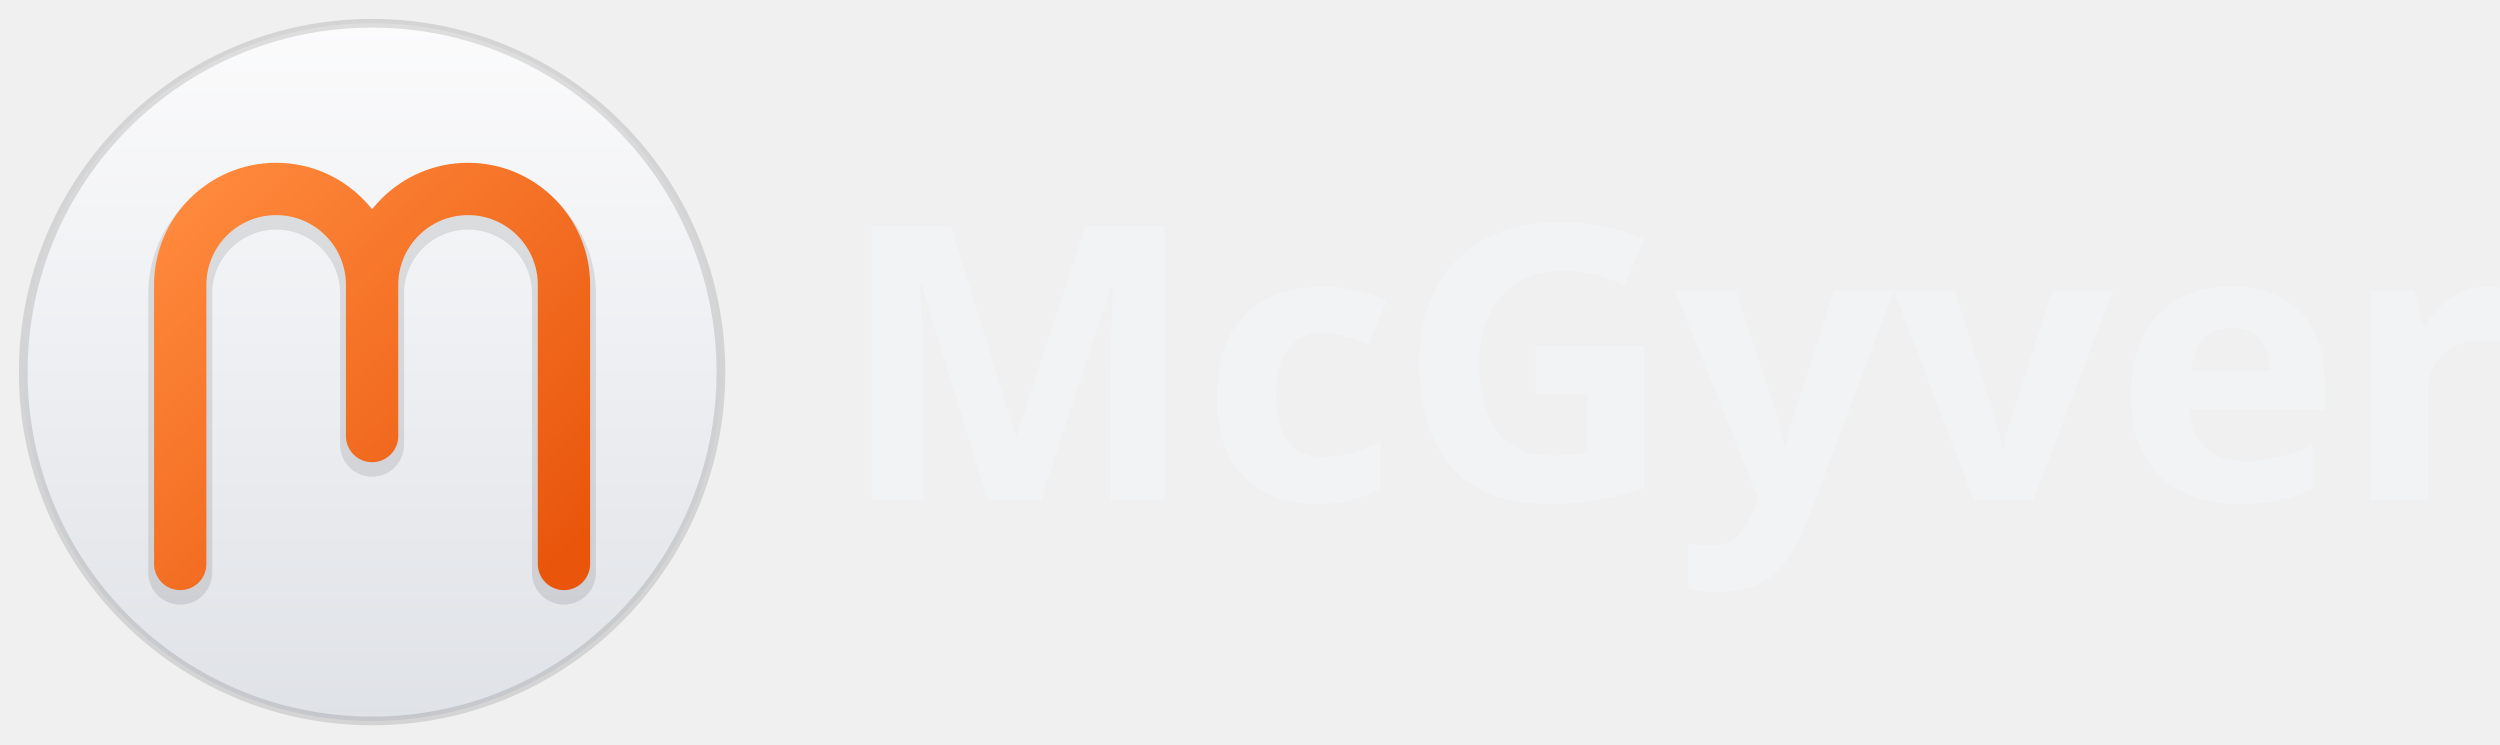
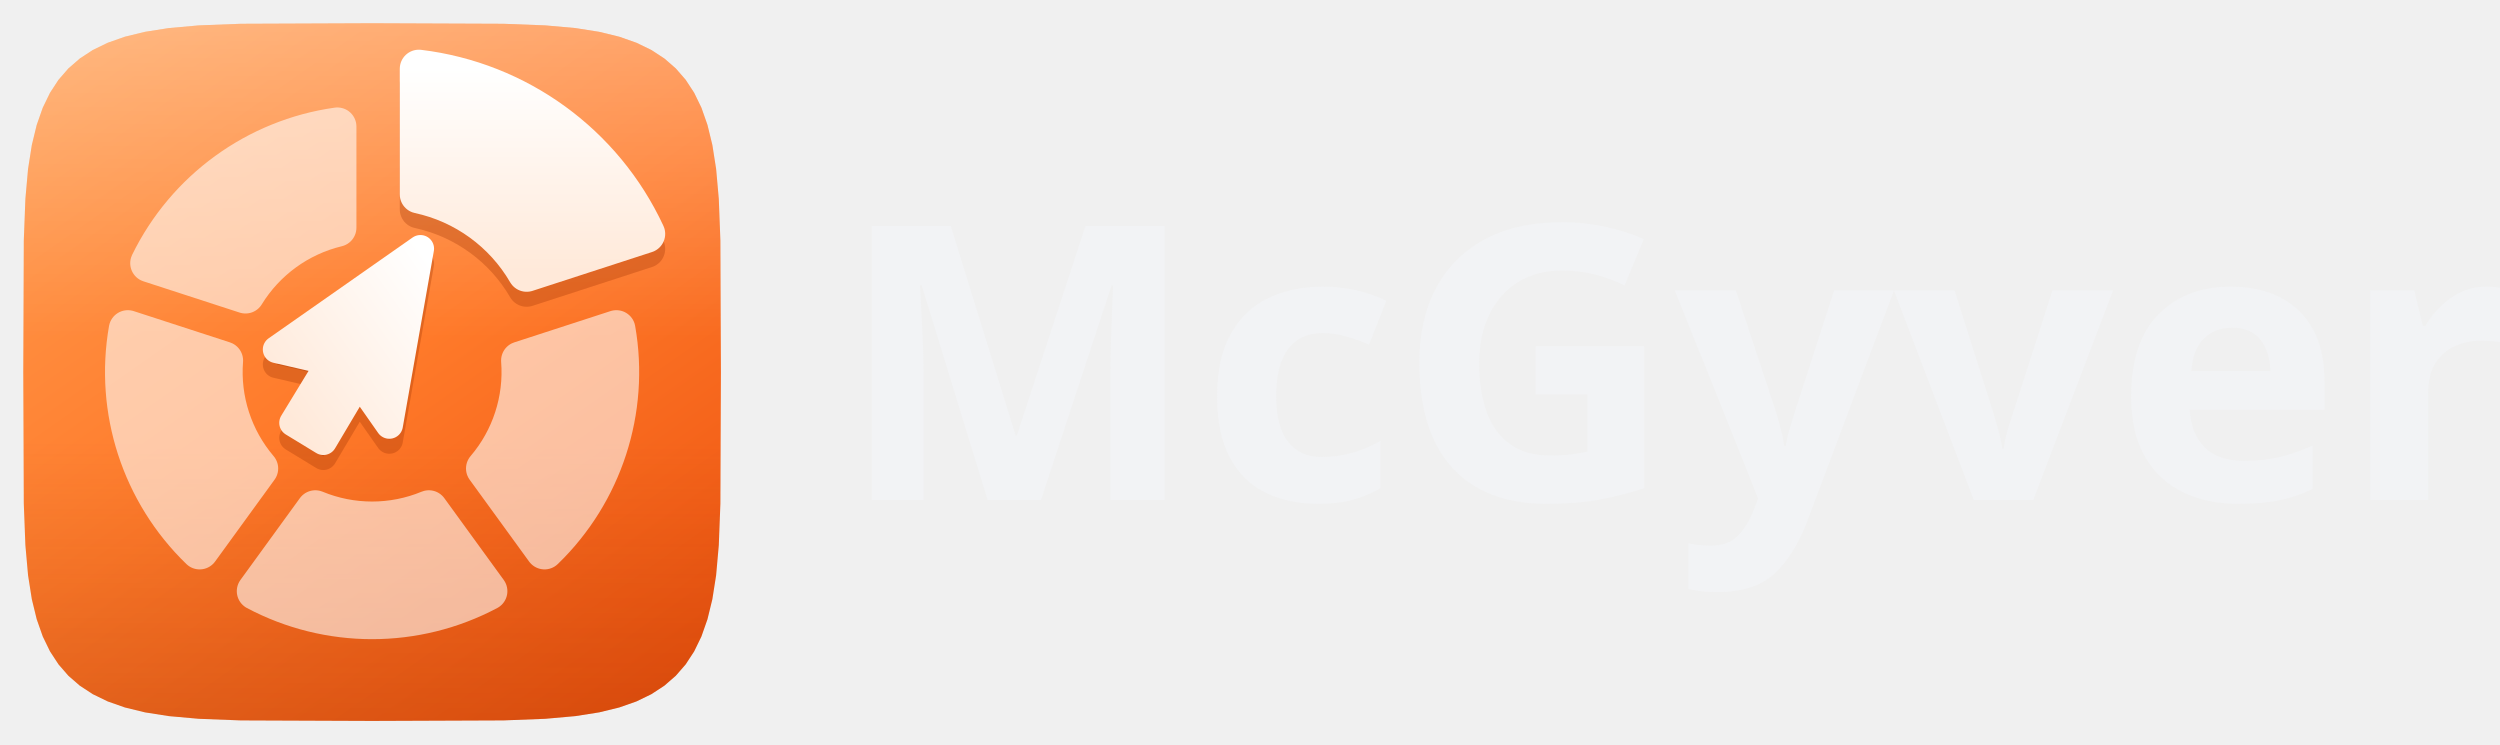
<svg xmlns="http://www.w3.org/2000/svg" width="860" height="256">
-   <defs>
-     <linearGradient id="disc" x1="0" y1="0" x2="0" y2="1" gradientUnits="userSpaceOnUse" gradientTransform="matrix(240 0 0 240 8 8)">
-       <stop offset="0" stop-color="#fbfbfc" />
-       <stop offset="1" stop-color="#dfe2e7" />
-     </linearGradient>
-     <linearGradient id="wire" x1="0" y1="0" x2="1" y2="1" gradientUnits="userSpaceOnUse" gradientTransform="matrix(132 0 0 129 62 65)">
-       <stop offset="0" stop-color="#ff8a3d" />
-       <stop offset="1" stop-color="#e8550b" />
-     </linearGradient>
-   </defs>
-   <path fill="url(#disc)" stroke="#000000" stroke-opacity="0.12" stroke-width="3" d="M 248 128 C 248 194.274 194.274 248 128 248 C 61.726 248 8 194.274 8 128 C 8 61.726 61.726 8 128 8 C 194.274 8 248 61.726 248 128 Z" />
-   <g transform="matrix(1 0 0 1 0 3)">
-     <path fill="none" stroke="#000000" stroke-opacity="0.1" stroke-width="22" stroke-linecap="round" stroke-linejoin="round" d="M 62 194 L 62 98 C 62 79.775 76.775 65 95 65 C 113.225 65 128 79.775 128 98 L 128 150 M 128 98 C 128 79.775 142.775 65 161 65 C 179.225 65 194 79.775 194 98 L 194 194" />
+   <g transform="translate(8 8) scale(0.234375)">
+     <defs>
+       <linearGradient id="bg" x1="0.15" y1="0" x2="0.85" y2="1">
+         <stop offset="0" stop-color="#FF9A4D" />
+         <stop offset="0.5" stop-color="#FF7A2A" />
+         <stop offset="1" stop-color="#EE5410" />
+       </linearGradient>
+       <linearGradient id="gloss" x1="0" y1="0" x2="0" y2="1">
+         <stop offset="0" stop-color="#FFFFFF" stop-opacity="0.28" />
+         <stop offset="0.45" stop-color="#FFFFFF" stop-opacity="0" />
+       </linearGradient>
+       <linearGradient id="rim" x1="0" y1="0" x2="0" y2="1">
+         <stop offset="0.6" stop-color="#8A2A00" stop-opacity="0" />
+         <stop offset="1" stop-color="#8A2A00" stop-opacity="0.22" />
+       </linearGradient>
+       <linearGradient id="wh" x1="0" y1="0" x2="0" y2="1">
+         <stop offset="0" stop-color="#FFFFFF" />
+         <stop offset="1" stop-color="#FFE9D9" />
+       </linearGradient>
+     </defs>
+     <path d="M1024 512 L1023.22 704.92 L1020.87 766.18 L1016.95 810.17 L1011.42 845.34 L1004.24 874.78 L995.37 900.02 L984.73 921.93 L972.23 941.04 L957.72 957.72 L941.04 972.23 L921.93 984.73 L900.02 995.37 L874.78 1004.24 L845.34 1011.42 L810.17 1016.95 L766.18 1020.87 L704.92 1023.22 L512 1024 L319.08 1023.22 L257.82 1020.87 L213.83 1016.95 L178.66 1011.42 L149.22 1004.24 L123.98 995.37 L102.07 984.73 L82.96 972.23 L66.28 957.72 L51.77 941.04 L39.27 921.93 L28.63 900.02 L19.76 874.78 L12.58 845.34 L7.05 810.17 L3.13 766.18 L0.78 704.92 L0 512 L0.78 319.08 L3.13 257.82 L7.05 213.83 L12.58 178.66 L19.76 149.22 L28.63 123.98 L39.27 102.07 L51.77 82.96 L66.28 66.28 L82.96 51.77 L102.07 39.27 L123.98 28.63 L149.22 19.76 L178.66 12.58 L213.83 7.05 L257.82 3.13 L319.08 0.78 L512 0 L704.92 0.78 L766.18 3.13 L810.17 7.05 L845.34 12.58 L874.78 19.76 L900.02 28.63 L921.93 39.27 L941.04 51.77 L957.72 66.28 L972.23 82.96 L984.73 102.07 L995.37 123.98 L1004.24 149.22 L1011.42 178.66 L1016.95 213.83 L1020.87 257.82 L1023.22 319.08Z" fill="url(#bg)" />
+     <path d="M1024 512 L1023.22 704.92 L1020.87 766.18 L1016.95 810.17 L1011.42 845.34 L1004.24 874.78 L995.37 900.02 L984.73 921.93 L972.23 941.04 L957.72 957.72 L941.04 972.23 L921.93 984.73 L900.02 995.37 L874.78 1004.24 L845.34 1011.42 L810.17 1016.95 L766.18 1020.87 L704.92 1023.22 L512 1024 L319.08 1023.22 L257.82 1020.87 L213.83 1016.95 L178.66 1011.42 L149.22 1004.24 L123.98 995.37 L102.07 984.73 L82.96 972.23 L66.28 957.72 L51.77 941.04 L39.27 921.93 L28.63 900.02 L19.76 874.78 L12.58 845.34 L7.05 810.17 L3.13 766.18 L0.78 704.92 L0 512 L0.78 319.08 L3.13 257.82 L7.05 213.83 L12.58 178.66 L19.76 149.22 L28.63 123.98 L39.27 102.07 L51.77 82.96 L66.28 66.28 L82.96 51.77 L102.07 39.27 L123.98 28.63 L149.22 19.76 L178.66 12.58 L213.83 7.05 L257.82 3.13 L319.08 0.78 L512 0 L704.92 0.78 L766.18 3.13 L810.17 7.05 L845.34 12.58 L874.78 19.76 L900.02 28.63 L921.93 39.27 L941.04 51.77 L957.72 66.28 L972.23 82.96 L984.73 102.07 L995.37 123.98 L1004.24 149.22 L1011.42 178.66 L1016.95 213.83 L1020.87 257.82 L1023.22 319.08Z" fill="url(#gloss)" />
+     <path d="M1024 512 L1023.22 704.92 L1020.87 766.18 L1016.95 810.17 L1011.42 845.34 L1004.24 874.78 L995.37 900.02 L984.73 921.93 L972.23 941.04 L957.72 957.72 L941.04 972.23 L921.93 984.73 L900.02 995.37 L874.78 1004.24 L845.34 1011.42 L810.17 1016.95 L766.18 1020.87 L704.92 1023.22 L512 1024 L319.08 1023.22 L257.82 1020.87 L213.83 1016.95 L178.66 1011.42 L149.22 1004.24 L123.98 995.37 L102.07 984.73 L82.96 972.23 L66.28 957.72 L51.77 941.04 L39.27 921.93 L28.63 900.02 L19.76 874.78 L12.58 845.34 L7.05 810.17 L3.13 766.18 L0.78 704.92 L0 512 L0.78 319.08 L3.13 257.82 L7.05 213.83 L12.58 178.66 L19.76 149.22 L28.63 123.98 L39.27 102.07 L51.77 82.96 L66.28 66.28 L82.96 51.77 L102.07 39.27 L123.98 28.63 L149.22 19.76 L178.66 12.58 L213.83 7.05 L257.82 3.13 L319.08 0.78 L512 0 L704.92 0.78 L766.18 3.13 L810.17 7.05 L845.34 12.58 L874.78 19.76 L900.02 28.63 L921.93 39.27 L941.04 51.77 L957.72 66.28 L972.23 82.96 L984.73 102.07 L995.37 123.98 L1004.24 149.22 L1011.42 178.66 L1016.95 213.83 L1020.87 257.82 L1023.22 319.08Z" fill="url(#rim)" />
+     <g transform="translate(0 22)" fill="#9C2F00" stroke="#9C2F00" fill-opacity="0.30" stroke-opacity="0.30" stroke-linecap="round" stroke-linejoin="round">
+       <path d="M580.63 66.81 A424 424 0 0 1 914.19 309.15 L738.86 366.12 A242 242 0 0 0 580.63 251.16 Z" stroke-width="56" />
+       <path d="M0 0 L0 258 L60 204 L102 300 L150 279 L108 186 L186 186 Z" stroke-width="40" transform="translate(533.16 482.88) rotate(55) translate(-96 -128)" />
+     </g>
+     <g>
+       <path d="M580.63 66.81 A424 424 0 0 1 914.19 309.15 L738.86 366.12 A242 242 0 0 0 580.63 251.16 Z" fill="url(#wh)" stroke="url(#wh)" stroke-width="56" stroke-linejoin="round" />
+       <path d="M870.53 449.13 A364 364 0 0 1 765.1 773.6 L677.84 653.49 A218 218 0 0 0 729.34 495.01 Z" fill="#FFFFFF" stroke="#FFFFFF" stroke-width="56" stroke-linejoin="round" opacity="0.58" />
+       <path d="M682.58 833.55 A364 364 0 0 1 341.42 833.55 L428.68 713.45 A218 218 0 0 0 595.32 713.45 Z" fill="#FFFFFF" stroke="#FFFFFF" stroke-width="56" stroke-linejoin="round" opacity="0.58" />
+       <path d="M258.9 773.6 A364 364 0 0 1 153.47 449.13 L294.66 495.01 A218 218 0 0 0 346.16 653.49 Z" fill="#FFFFFF" stroke="#FFFFFF" stroke-width="56" stroke-linejoin="round" opacity="0.58" />
+       <path d="M184.99 352.12 A364 364 0 0 1 461 151.59 L461 300.05 A218 218 0 0 0 326.18 398 Z" fill="#FFFFFF" stroke="#FFFFFF" stroke-width="56" stroke-linejoin="round" opacity="0.58" />
+       <path d="M0 0 L0 258 L60 204 L102 300 L150 279 L108 186 L186 186 Z" fill="url(#wh)" stroke="url(#wh)" stroke-width="40" stroke-linejoin="round" transform="translate(533.16 482.88) rotate(55) translate(-96 -128)" />
+     </g>
  </g>
-   <path fill="none" stroke="url(#wire)" stroke-width="18" stroke-linecap="round" stroke-linejoin="round" d="M 62 194 L 62 98 C 62 79.775 76.775 65 95 65 C 113.225 65 128 79.775 128 98 L 128 150 M 128 98 C 128 79.775 142.775 65 161 65 C 179.225 65 194 79.775 194 98 L 194 194" />
  <g>
    <path fill="#f2f3f5" stroke="none" d="M 339.744 172 L 317.04 98.08 L 316.512 98.08 Q 316.644 100.72 316.908 106 Q 317.172 111.28 317.436 117.286 Q 317.7 123.292 317.7 128.176 L 317.7 172 L 299.88 172 L 299.88 77.752 L 327.072 77.752 L 349.38 149.824 L 349.776 149.824 L 373.404 77.752 L 400.596 77.752 L 400.596 172 L 381.984 172 L 381.984 127.384 Q 381.984 122.896 382.182 117.088 Q 382.38 111.28 382.578 106.066 Q 382.776 100.852 382.908 98.212 L 382.38 98.212 L 358.092 172 Z M 453.528 173.32 Q 443.1 173.32 435.246 169.426 Q 427.392 165.532 423.036 157.348 Q 418.68 149.164 418.68 136.36 Q 418.68 123.16 423.432 114.778 Q 428.184 106.396 436.368 102.502 Q 444.552 98.608 454.98 98.608 Q 461.184 98.608 466.86 99.928 Q 472.536 101.248 476.892 103.492 L 470.952 118.54 Q 466.992 116.824 462.966 115.702 Q 458.94 114.58 454.98 114.58 Q 447.324 114.58 443.166 119.992 Q 439.008 125.404 439.008 136.228 Q 439.008 146.92 443.166 152.068 Q 447.324 157.216 454.716 157.216 Q 460.26 157.216 465.408 155.698 Q 470.556 154.18 474.912 151.672 L 474.912 167.908 Q 470.688 170.416 465.606 171.868 Q 460.524 173.32 453.528 173.32 Z M 528.24 119.068 L 565.596 119.068 L 565.596 167.908 Q 558.204 170.416 550.218 171.868 Q 542.232 173.32 532.068 173.32 Q 510.948 173.32 499.596 160.912 Q 488.244 148.504 488.244 124.744 Q 488.244 109.96 493.986 99.136 Q 499.728 88.312 510.684 82.372 Q 521.64 76.432 537.48 76.432 Q 545.004 76.432 552.264 78.016 Q 559.524 79.6 565.464 82.24 L 558.864 98.212 Q 554.508 95.968 548.964 94.516 Q 543.42 93.064 537.348 93.064 Q 528.636 93.064 522.234 97.024 Q 515.832 100.984 512.334 108.178 Q 508.836 115.372 508.836 125.14 Q 508.836 134.38 511.344 141.508 Q 513.852 148.636 519.264 152.662 Q 524.676 156.688 533.388 156.688 Q 537.612 156.688 540.582 156.292 Q 543.552 155.896 546.06 155.368 L 546.06 135.7 L 528.24 135.7 Z M 576.156 99.928 L 597.144 99.928 L 610.74 141.112 Q 611.664 144.016 612.522 147.25 Q 613.38 150.484 613.776 153.388 L 614.304 153.388 Q 614.7 150.616 615.69 147.316 Q 616.68 144.016 617.604 141.112 L 630.936 99.928 L 651.528 99.928 L 621.96 178.6 Q 617.472 190.744 610.542 197.212 Q 603.612 203.68 590.808 203.68 Q 587.376 203.68 584.934 203.35 Q 582.492 203.02 580.776 202.624 L 580.776 186.916 Q 582.096 187.18 584.208 187.444 Q 586.32 187.708 588.564 187.708 Q 594.636 187.708 597.936 184.21 Q 601.236 180.712 603.216 175.564 L 604.8 171.472 Z M 678.984 172 L 651.528 99.928 L 672.384 99.928 L 685.848 142.432 Q 686.508 144.544 687.498 148.174 Q 688.488 151.804 688.752 154.312 L 689.28 154.312 Q 689.544 151.672 690.534 148.306 Q 691.524 144.94 692.316 142.564 L 706.044 99.928 L 726.9 99.928 L 699.444 172 Z M 767.292 98.608 Q 782.34 98.608 790.986 107.056 Q 799.632 115.504 799.632 131.344 L 799.632 140.98 L 753.3 140.98 Q 753.696 149.164 758.382 153.85 Q 763.068 158.536 771.912 158.536 Q 778.644 158.536 784.188 157.216 Q 789.732 155.896 795.54 153.256 L 795.54 168.172 Q 790.26 170.812 784.32 172.066 Q 778.38 173.32 769.8 173.32 Q 759.108 173.32 750.858 169.294 Q 742.608 165.268 737.856 157.084 Q 733.104 148.9 733.104 136.492 Q 733.104 117.616 742.542 108.112 Q 751.98 98.608 767.292 98.608 Z M 767.82 112.732 Q 761.88 112.732 758.118 116.494 Q 754.356 120.256 753.828 127.648 L 781.02 127.648 Q 780.888 121.18 777.654 116.956 Q 774.42 112.732 767.82 112.732 Z M 855.204 98.608 Q 857.184 98.608 859.428 98.872 Q 861.672 99.136 863.124 99.4 L 861.144 118.012 Q 859.692 117.616 857.712 117.418 Q 855.732 117.22 852.96 117.22 Q 848.868 117.22 844.776 118.936 Q 840.684 120.652 837.978 124.612 Q 835.272 128.572 835.272 135.436 L 835.272 172 L 815.34 172 L 815.34 99.928 L 830.52 99.928 L 833.424 112.072 L 834.348 112.072 Q 837.516 106.528 842.994 102.568 Q 848.472 98.608 855.204 98.608 Z" />
  </g>
</svg>
